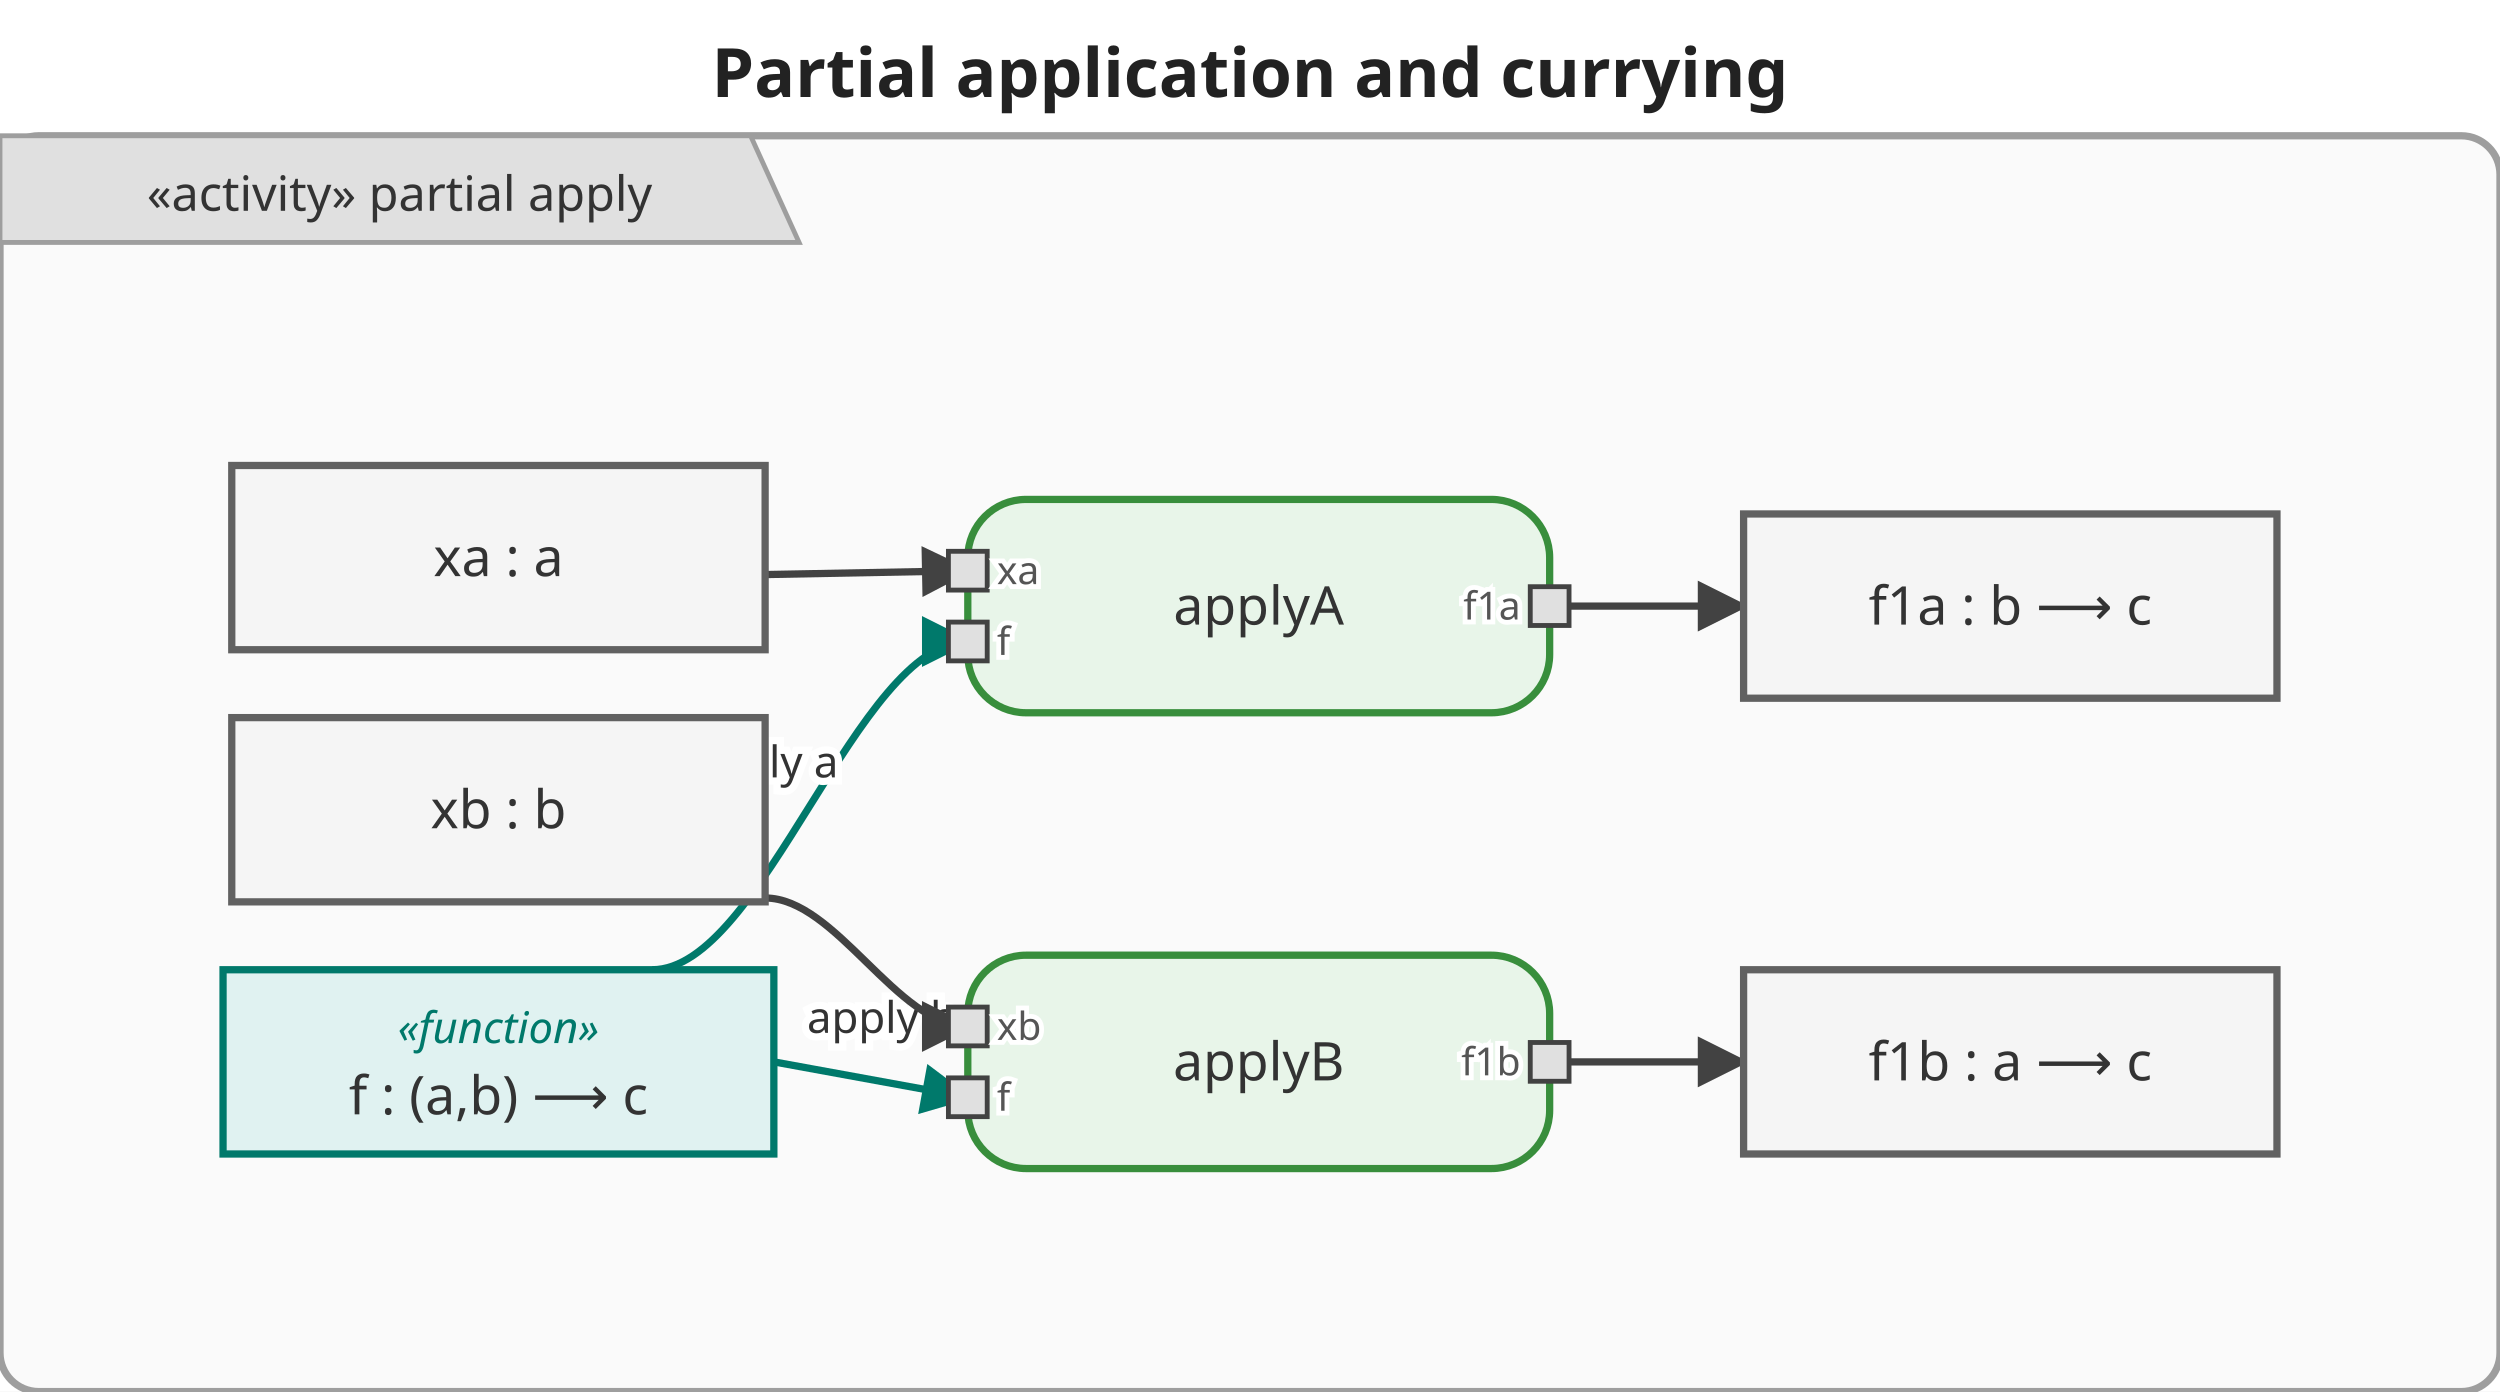
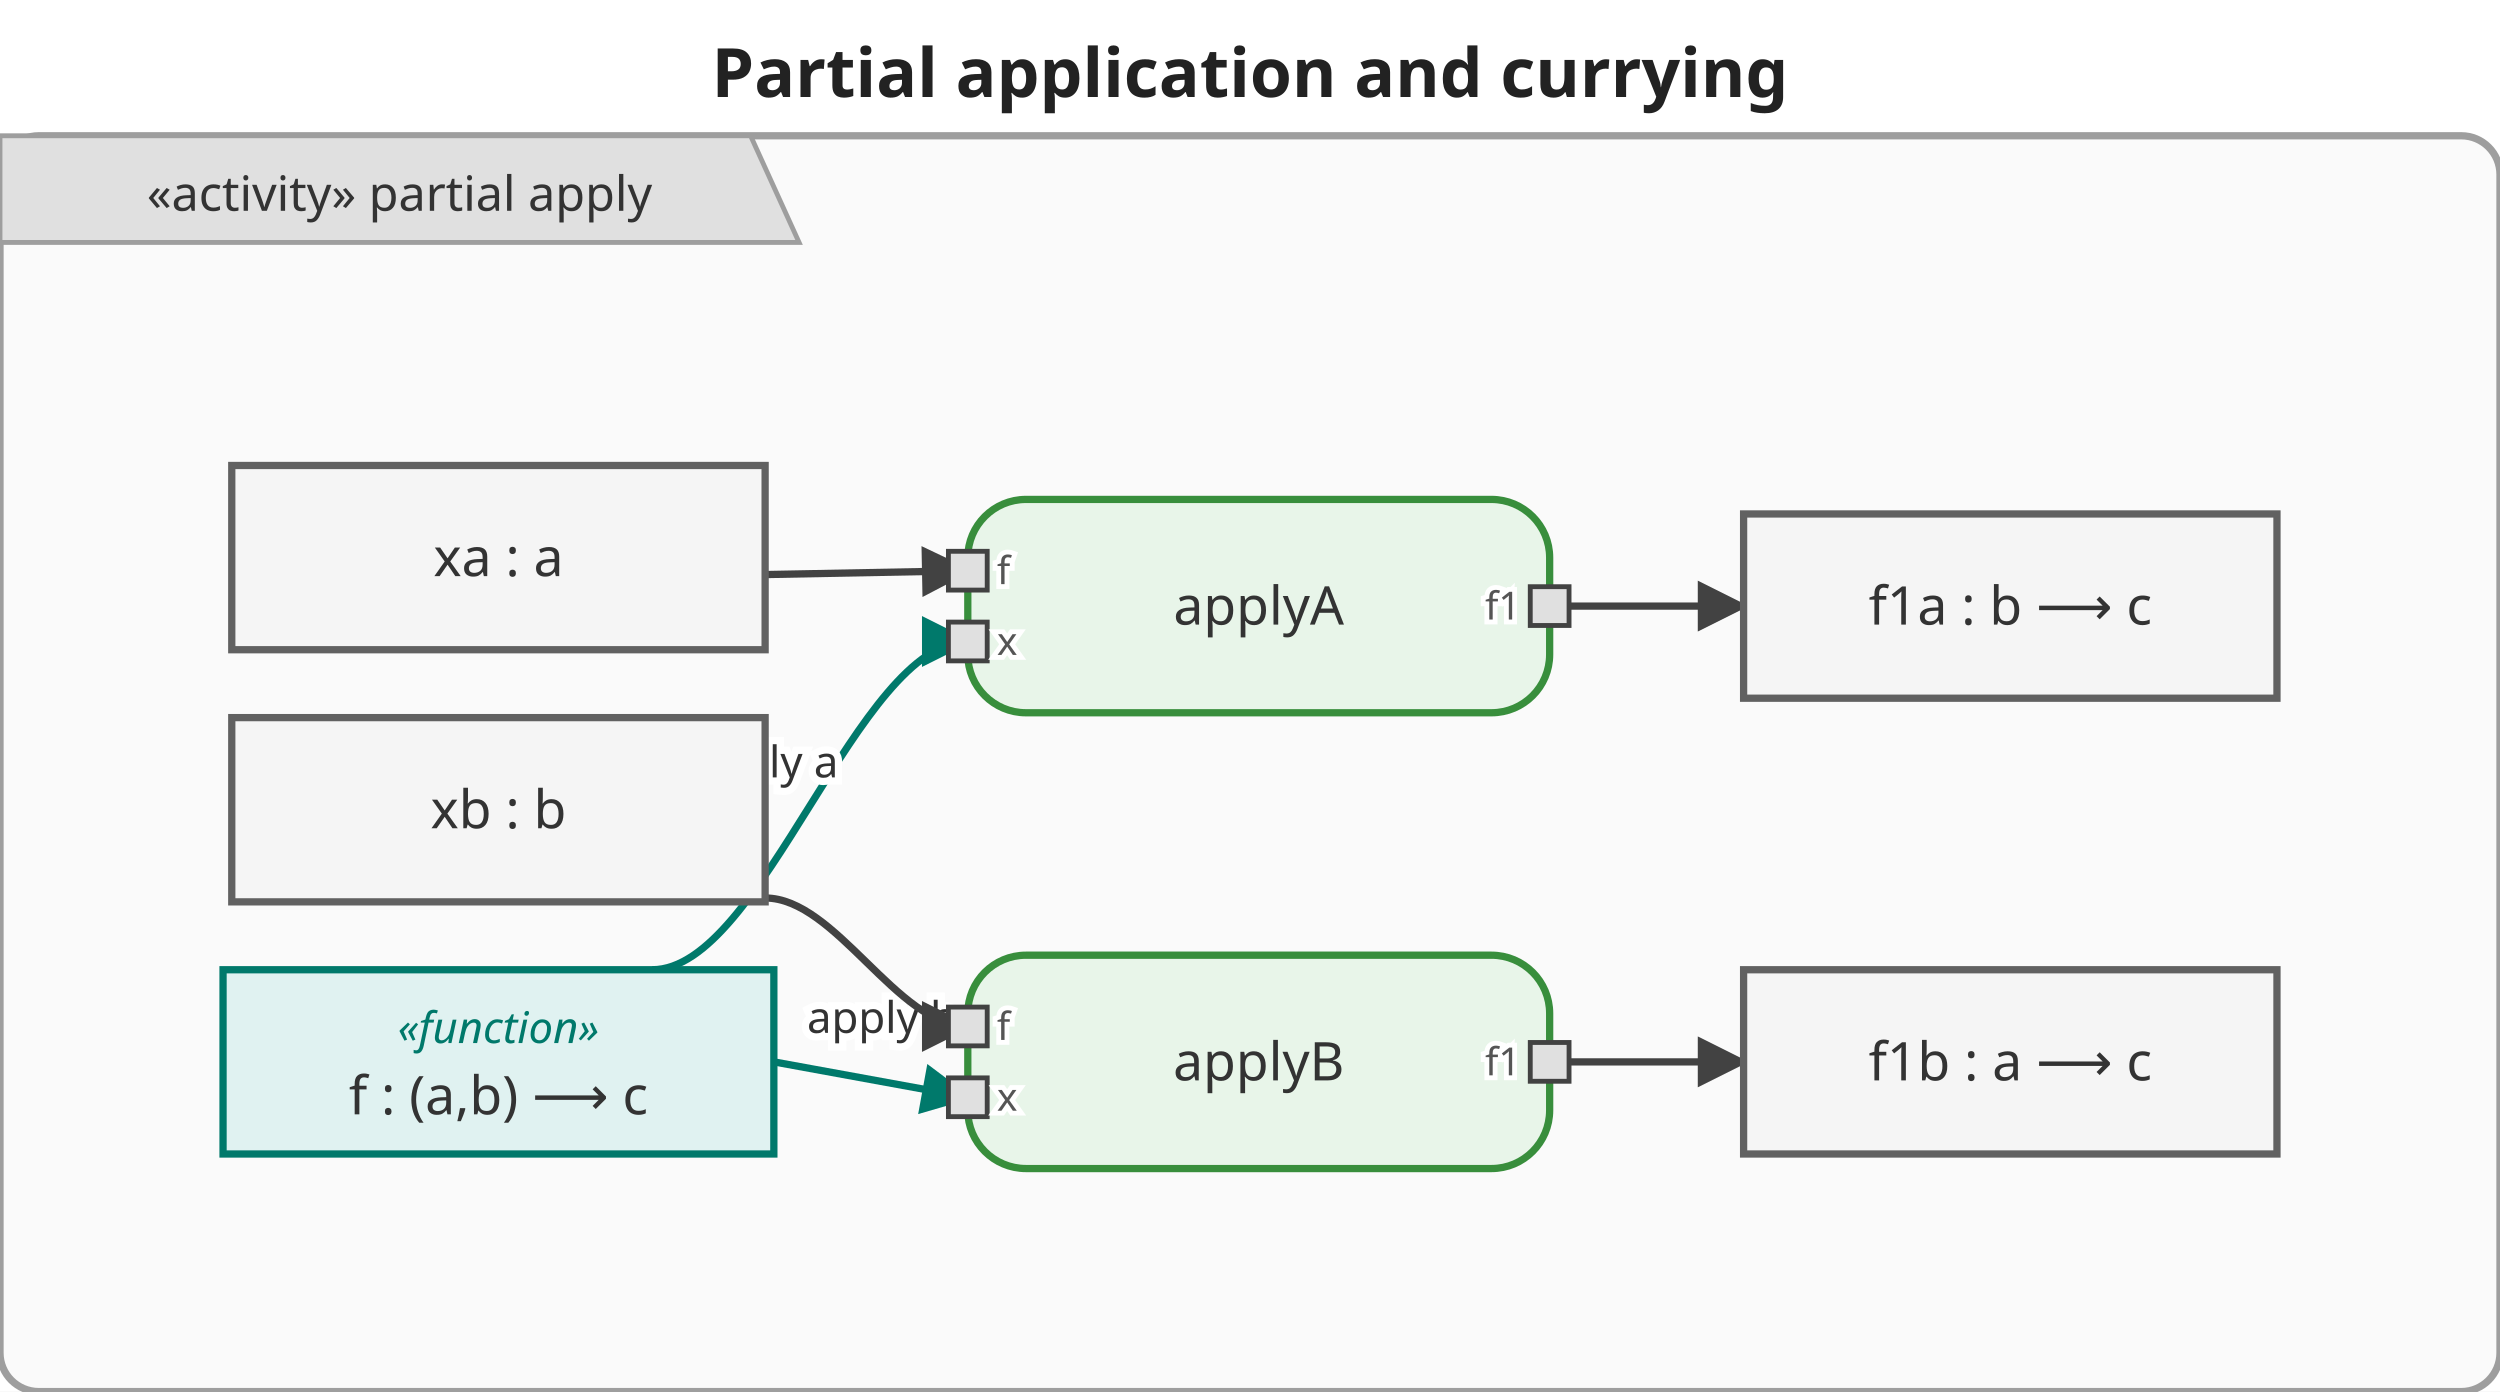
<svg xmlns="http://www.w3.org/2000/svg" viewBox="0 0 515.6 287" width="515.6" height="287">
  <defs>
    <marker id="arrowFilled" viewBox="0 0 10 10" refX="9" refY="5" markerWidth="7" markerHeight="7" orient="auto-start-reverse">
      <path d="M0,0 L10,5 L0,10 z" fill="#424242" />
    </marker>
    <marker id="arrowOpen" viewBox="0 0 10 10" refX="9" refY="5" markerWidth="7" markerHeight="7" orient="auto-start-reverse">
      <path d="M0,0 L10,5 L0,10" fill="none" stroke="#424242" stroke-width="1.5" />
    </marker>
    <marker id="arrowHof" viewBox="0 0 10 10" refX="9" refY="5" markerWidth="7" markerHeight="7" orient="auto-start-reverse">
      <path d="M0,0 L10,5 L0,10 z" fill="#00796b" />
    </marker>
  </defs>
  <rect width="515.6" height="287" fill="white" />
  <text x="257.8" y="20" text-anchor="middle" font-size="14" font-weight="bold" font-family="sans-serif" fill="#222">Partial application and currying</text>
  <g transform="translate(0,28)">
    <rect x="0" y="0" width="515.6" height="259" rx="8" fill="#fafafa" stroke="#9e9e9e" stroke-width="1.5" />
    <g class="activity-frame-tab">
      <path d="M0,0 L154.8,0 L164.8,22 L0,22 Z" fill="#e0e0e0" stroke="#9e9e9e" stroke-width="1" />
      <text x="82.4" y="12.0" text-anchor="middle" font-size="10" font-family="sans-serif" dominant-baseline="middle" fill="#333">«activity» partial apply</text>
    </g>
    <g class="edge hof-edge">
      <path d="M134.5,172.0 C157.3,172.0 176.8,104.3 199.6,104.3" fill="none" stroke="#00796b" stroke-width="1.5" marker-end="url(#arrowHof)" />
      <text x="157.7" y="129.2" text-anchor="middle" dominant-baseline="middle" font-size="9" font-family="sans-serif" fill="#333" stroke="white" stroke-width="3" paint-order="stroke fill">apply a</text>
    </g>
    <g class="edge">
      <path d="M157.8,90.5 C157.8,90.5 199.6,89.7 199.6,89.7" fill="none" stroke="#424242" stroke-width="1.5" marker-end="url(#arrowFilled)" />
    </g>
    <g class="edge">
      <path d="M319.6,97.0 C319.6,97.0 359.6,97.0 359.6,97.0" fill="none" stroke="#424242" stroke-width="1.5" marker-end="url(#arrowFilled)" />
    </g>
    <g class="edge hof-edge">
      <path d="M159.6,191.0 C159.6,191.0 199.6,198.3 199.6,198.3" fill="none" stroke="#00796b" stroke-width="1.5" marker-end="url(#arrowHof)" />
      <text x="181.9" y="181.9" text-anchor="middle" dominant-baseline="middle" font-size="9" font-family="sans-serif" fill="#333" stroke="white" stroke-width="3" paint-order="stroke fill">apply b</text>
    </g>
    <g class="edge">
      <path d="M157.8,157.2 C172.4,157.2 185.0,183.7 199.6,183.7" fill="none" stroke="#424242" stroke-width="1.5" marker-end="url(#arrowFilled)" />
    </g>
    <g class="edge">
      <path d="M319.6,191.0 C319.6,191.0 359.6,191.0 359.6,191.0" fill="none" stroke="#424242" stroke-width="1.5" marker-end="url(#arrowFilled)" />
    </g>
    <g class="action-node">
      <rect x="199.6" y="75.0" width="120" height="44" rx="12" fill="#e8f5e9" stroke="#388e3c" stroke-width="1.5" />
      <text x="259.6" y="97.0" text-anchor="middle" font-size="11" font-family="sans-serif" dominant-baseline="middle" fill="#333">applyA</text>
      <rect x="195.6" y="85.7" width="8" height="8" fill="#e0e0e0" stroke="#424242" stroke-width="1" />
-       <text x="205.6" y="89.7" text-anchor="start" font-size="8" font-family="sans-serif" dominant-baseline="middle" fill="#555" stroke="white" stroke-width="2" paint-order="stroke fill">xa</text>
+       <text x="205.6" y="89.7" text-anchor="start" font-size="8" font-family="sans-serif" dominant-baseline="middle" fill="#555" stroke="white" stroke-width="2" paint-order="stroke fill">f</text>
      <rect x="195.6" y="100.3" width="8" height="8" fill="#e0e0e0" stroke="#424242" stroke-width="1" />
-       <text x="205.6" y="104.3" text-anchor="start" font-size="8" font-family="sans-serif" dominant-baseline="middle" fill="#555" stroke="white" stroke-width="2" paint-order="stroke fill">f</text>
+       <text x="205.6" y="104.3" text-anchor="start" font-size="8" font-family="sans-serif" dominant-baseline="middle" fill="#555" stroke="white" stroke-width="2" paint-order="stroke fill">x</text>
      <rect x="315.6" y="93.0" width="8" height="8" fill="#e0e0e0" stroke="#424242" stroke-width="1" />
-       <text x="313.6" y="97.0" text-anchor="end" font-size="8" font-family="sans-serif" dominant-baseline="middle" fill="#555" stroke="white" stroke-width="2" paint-order="stroke fill">f1a</text>
+       <text x="313.6" y="97.0" text-anchor="end" font-size="8" font-family="sans-serif" dominant-baseline="middle" fill="#555" stroke="white" stroke-width="2" paint-order="stroke fill">f1</text>
    </g>
    <g class="action-node">
      <rect x="199.6" y="169.0" width="120" height="44" rx="12" fill="#e8f5e9" stroke="#388e3c" stroke-width="1.5" />
      <text x="259.6" y="191.0" text-anchor="middle" font-size="11" font-family="sans-serif" dominant-baseline="middle" fill="#333">applyB</text>
      <rect x="195.6" y="179.7" width="8" height="8" fill="#e0e0e0" stroke="#424242" stroke-width="1" />
-       <text x="205.6" y="183.7" text-anchor="start" font-size="8" font-family="sans-serif" dominant-baseline="middle" fill="#555" stroke="white" stroke-width="2" paint-order="stroke fill">xb</text>
+       <text x="205.6" y="183.7" text-anchor="start" font-size="8" font-family="sans-serif" dominant-baseline="middle" fill="#555" stroke="white" stroke-width="2" paint-order="stroke fill">f</text>
      <rect x="195.6" y="194.3" width="8" height="8" fill="#e0e0e0" stroke="#424242" stroke-width="1" />
-       <text x="205.6" y="198.3" text-anchor="start" font-size="8" font-family="sans-serif" dominant-baseline="middle" fill="#555" stroke="white" stroke-width="2" paint-order="stroke fill">f</text>
+       <text x="205.6" y="198.3" text-anchor="start" font-size="8" font-family="sans-serif" dominant-baseline="middle" fill="#555" stroke="white" stroke-width="2" paint-order="stroke fill">x</text>
      <rect x="315.6" y="187.0" width="8" height="8" fill="#e0e0e0" stroke="#424242" stroke-width="1" />
-       <text x="313.6" y="191.0" text-anchor="end" font-size="8" font-family="sans-serif" dominant-baseline="middle" fill="#555" stroke="white" stroke-width="2" paint-order="stroke fill">f1b</text>
+       <text x="313.6" y="191.0" text-anchor="end" font-size="8" font-family="sans-serif" dominant-baseline="middle" fill="#555" stroke="white" stroke-width="2" paint-order="stroke fill">f1</text>
    </g>
    <g class="object-node hof">
      <rect x="46.0" y="172.0" width="113.6" height="38" fill="#e0f2f1" stroke="#00796b" stroke-width="1.5" />
      <text x="102.8" y="184.0" text-anchor="middle" font-size="9" font-style="italic" font-family="sans-serif" dominant-baseline="middle" fill="#00796b">«function»</text>
      <text x="102.8" y="198.0" text-anchor="middle" font-size="11" font-family="sans-serif" dominant-baseline="middle" fill="#333">f : (a,b) ⟶ c</text>
    </g>
    <g class="object-node">
      <rect x="47.8" y="68.0" width="110" height="38" fill="#f5f5f5" stroke="#616161" stroke-width="1.5" />
      <text x="102.8" y="87.0" text-anchor="middle" font-size="11" font-family="sans-serif" dominant-baseline="middle" fill="#333">xa : a</text>
    </g>
    <g class="object-node">
      <rect x="47.8" y="120.0" width="110" height="38" fill="#f5f5f5" stroke="#616161" stroke-width="1.5" />
      <text x="102.8" y="139.0" text-anchor="middle" font-size="11" font-family="sans-serif" dominant-baseline="middle" fill="#333">xb : b</text>
    </g>
    <g class="object-node">
      <rect x="359.6" y="78.0" width="110" height="38" fill="#f5f5f5" stroke="#616161" stroke-width="1.5" />
      <text x="414.6" y="97.0" text-anchor="middle" font-size="11" font-family="sans-serif" dominant-baseline="middle" fill="#333">f1a : b ⟶ c</text>
    </g>
    <g class="object-node">
      <rect x="359.6" y="172.0" width="110" height="38" fill="#f5f5f5" stroke="#616161" stroke-width="1.5" />
      <text x="414.6" y="191.0" text-anchor="middle" font-size="11" font-family="sans-serif" dominant-baseline="middle" fill="#333">f1b : a ⟶ c</text>
    </g>
  </g>
</svg>
